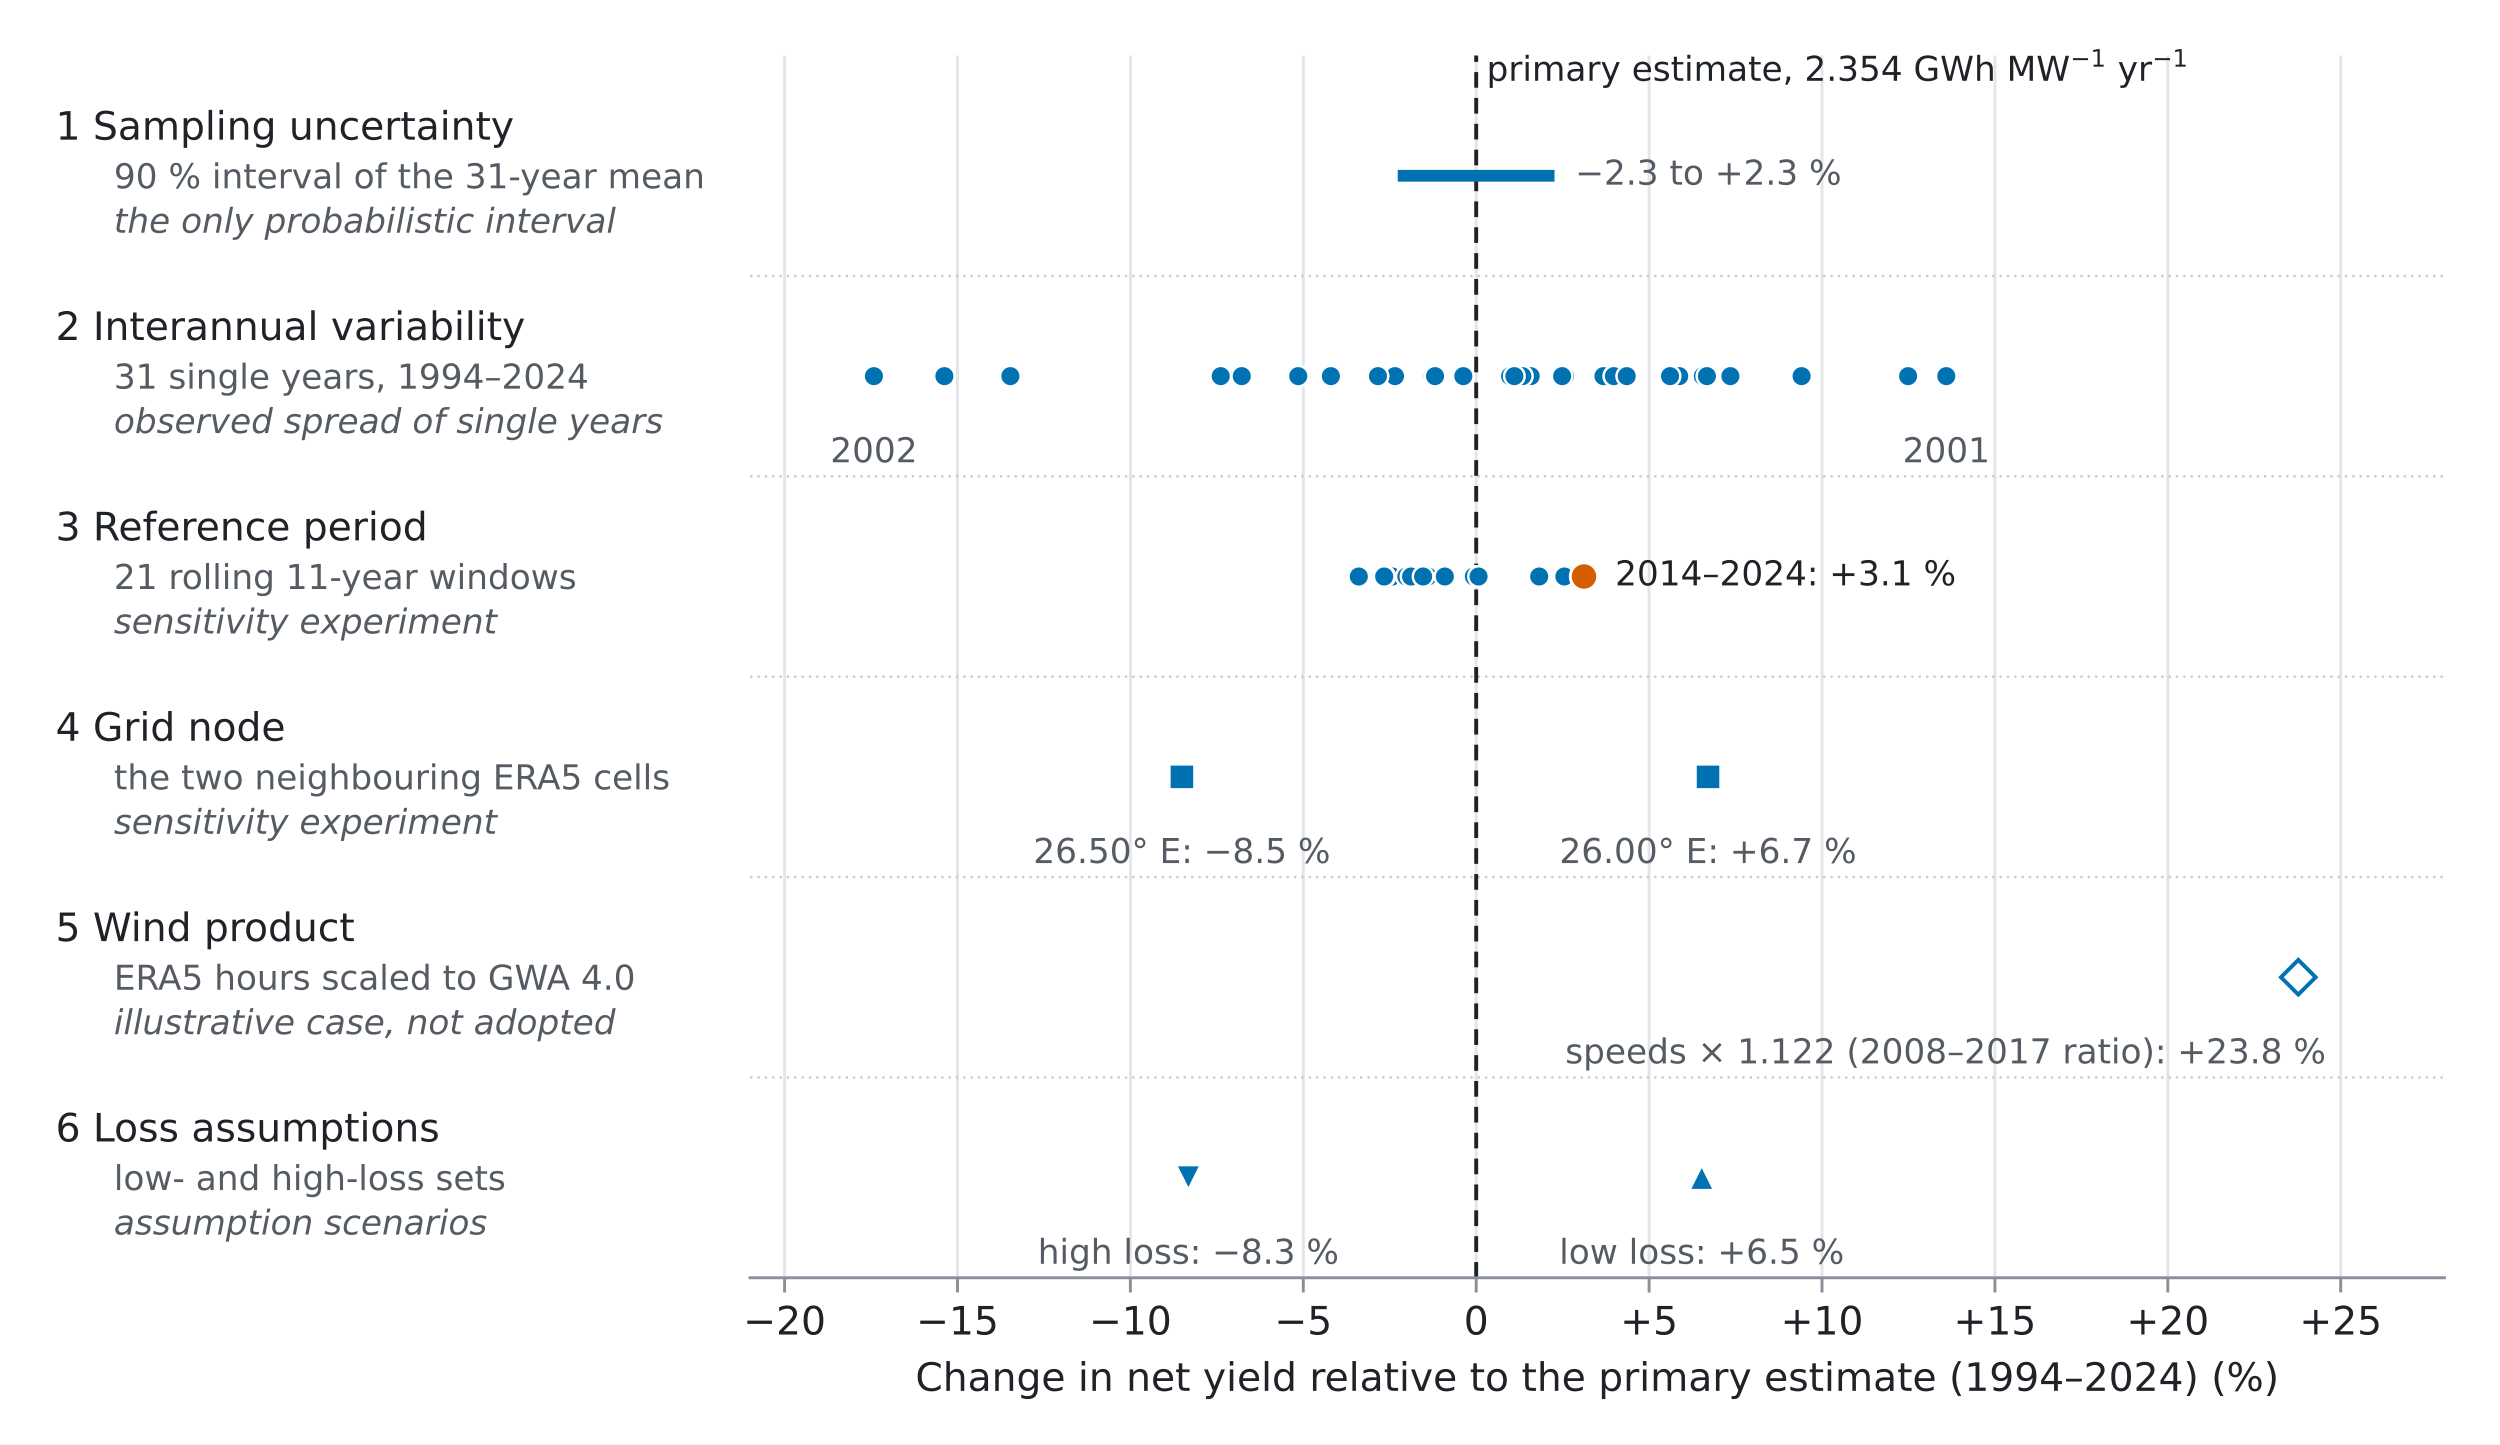
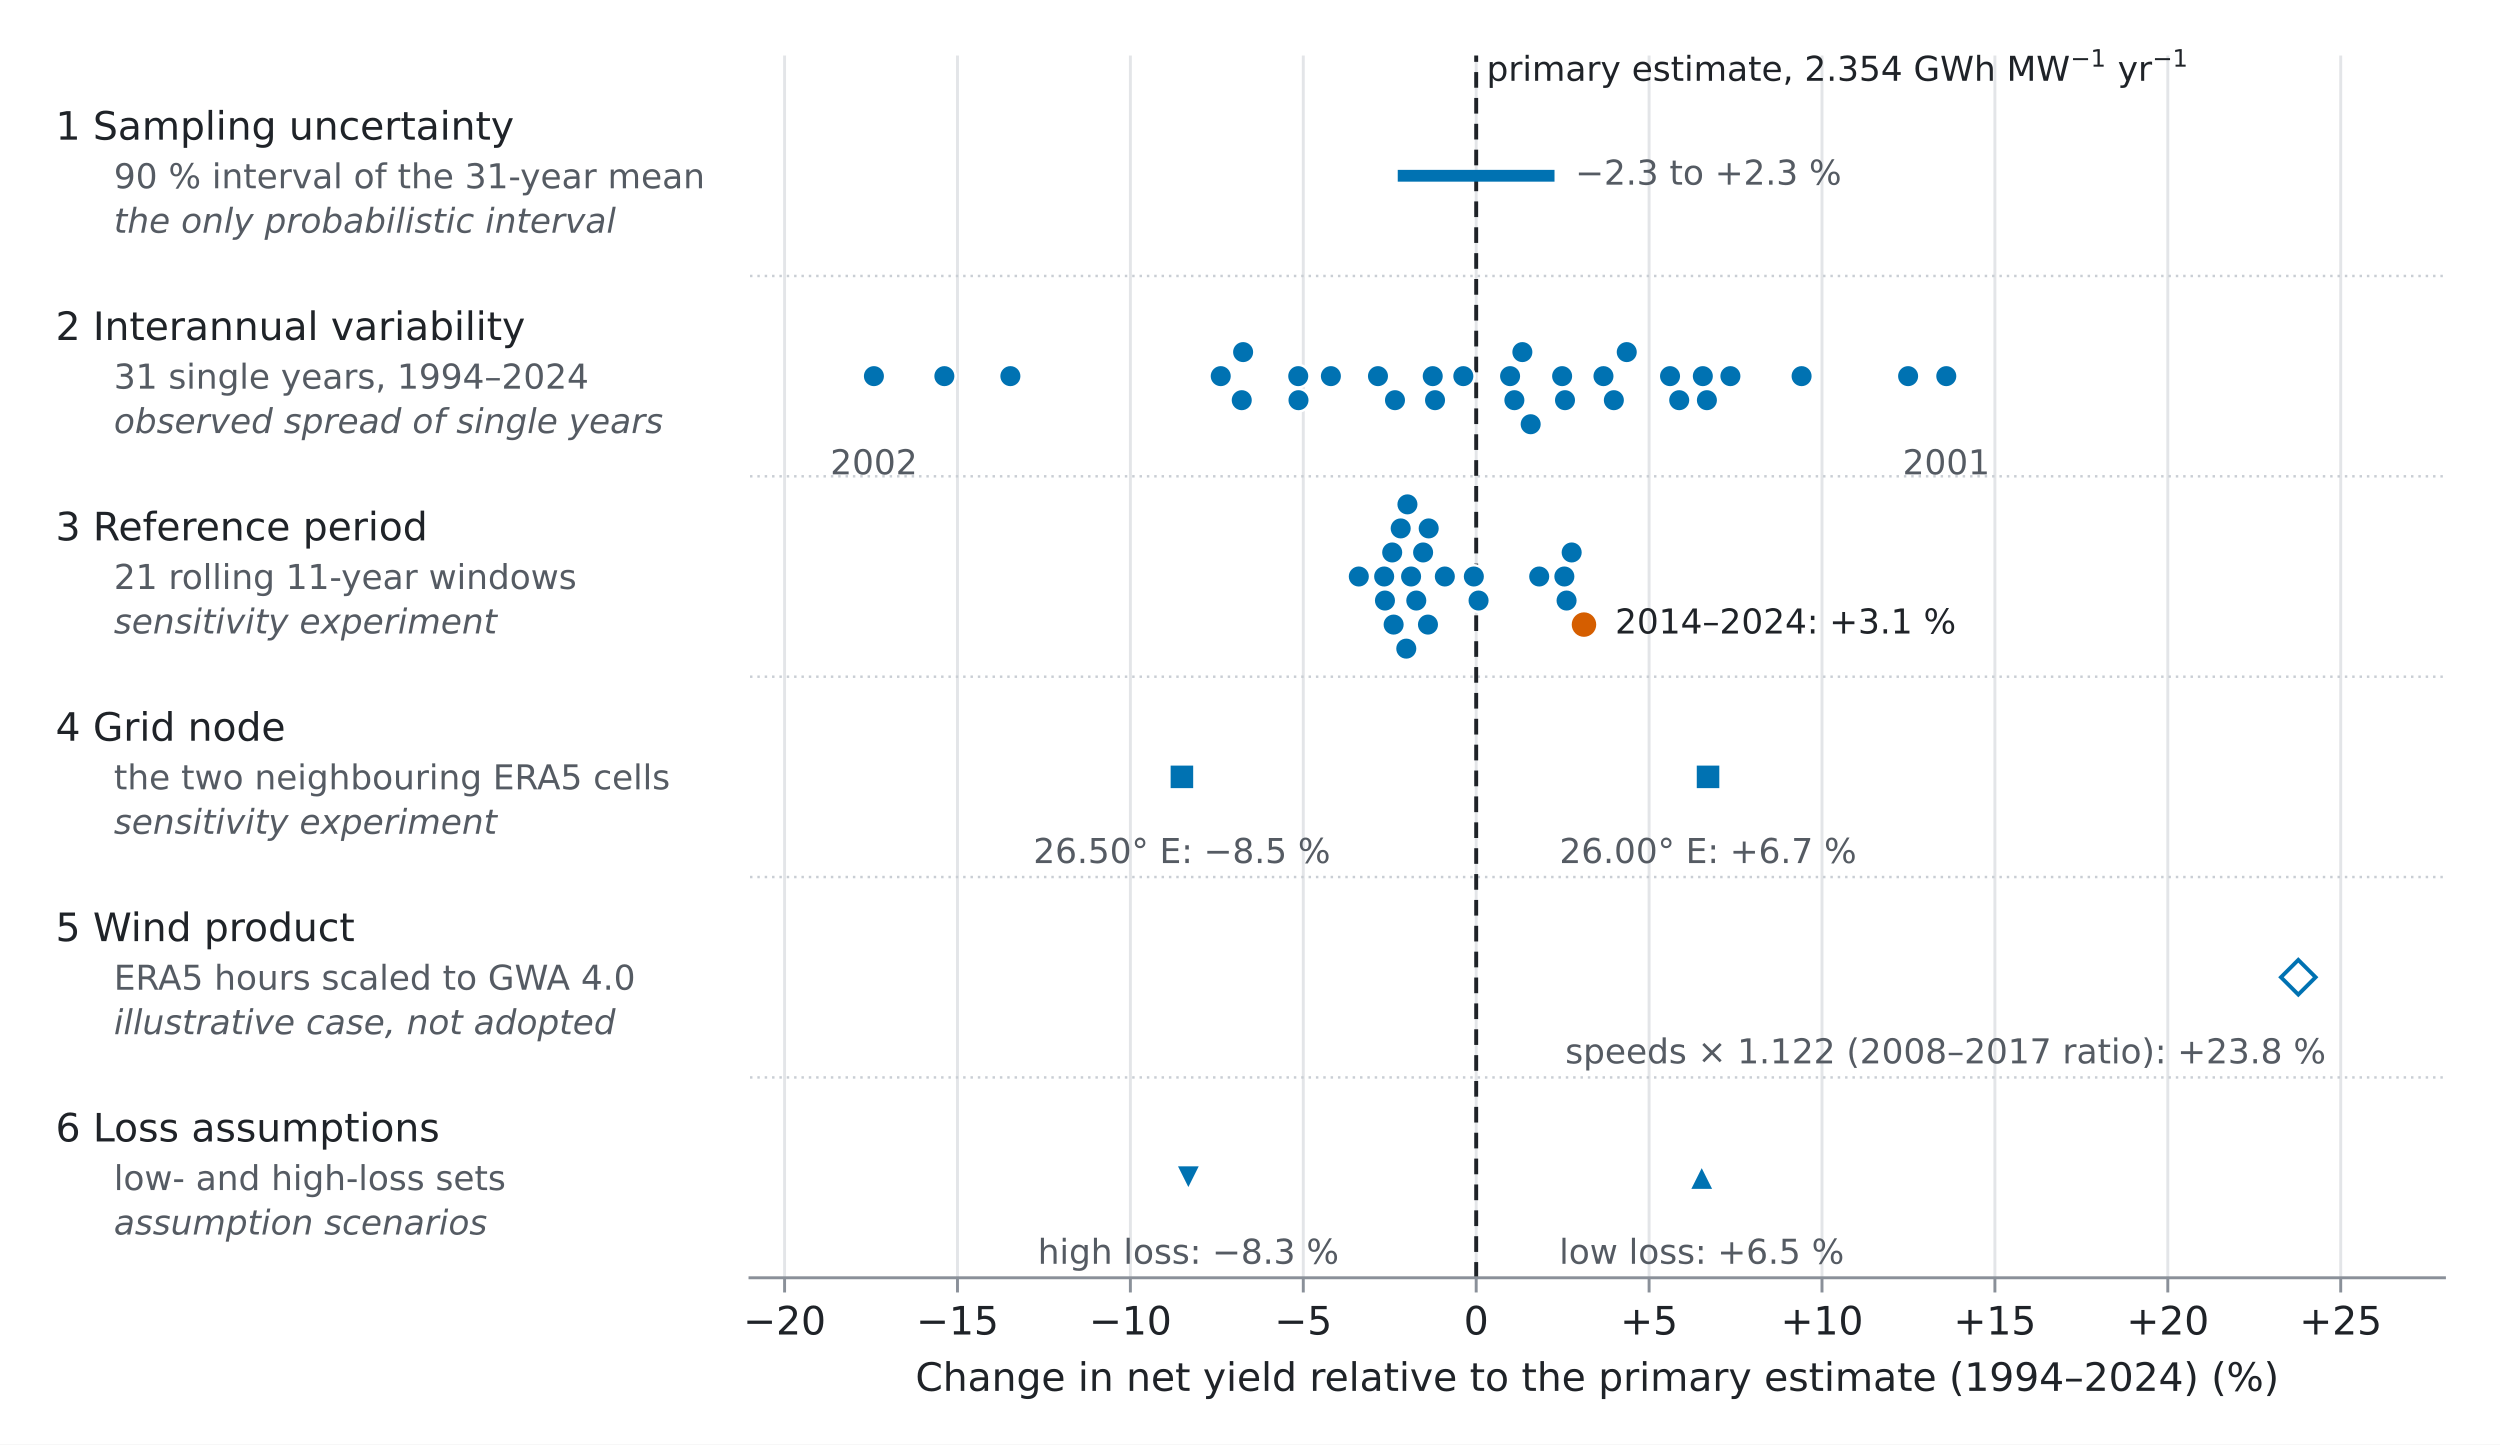
<svg xmlns="http://www.w3.org/2000/svg" xmlns:xlink="http://www.w3.org/1999/xlink" width="510.236pt" height="294.803pt" viewBox="0 0 510.236 294.803" version="1.1">
  <defs>
    <style type="text/css">*{stroke-linejoin: round; stroke-linecap: butt}</style>
  </defs>
  <g id="figure_1">
    <g id="patch_1">
      <path d="M 0 294.803  L 510.236 294.803  L 510.236 0  L 0 0  z " style="fill: #ffffff" />
    </g>
    <g id="axes_1">
      <g id="patch_2">
        <path d="M 153.071 260.787  L 498.898 260.787  L 498.898 11.339  L 153.071 11.339  L 153.071 260.787  z " style="fill: none" />
      </g>
      <g id="matplotlib.axis_1">
        <g id="xtick_1">
          <g id="line2d_1">
            <path d="M 160.129 260.787  L 160.129 11.339  " clip-path="url(#p670b126cd0)" style="fill: none; stroke: #e3e5e8; stroke-width: 0.6; stroke-linecap: square" />
          </g>
          <g id="line2d_2">
            <defs>
              <path id="m638cf57d21" d="M 0 0  L 0 3  " style="stroke: #8a9099; stroke-width: 0.6" />
            </defs>
            <g>
              <use xlink:href="#m638cf57d21" x="160.129" y="260.787" style="fill: #8a9099; stroke: #8a9099; stroke-width: 0.6" />
            </g>
          </g>
          <g id="text_1">
            <text style="font-size: 8px; font-family: 'DejaVu Sans'; text-anchor: middle; fill: #1f2328" x="160.129" y="272.366" transform="rotate(-0 160.1286 272.3655)">−20</text>
          </g>
        </g>
        <g id="xtick_2">
          <g id="line2d_3">
            <path d="M 195.417 260.787  L 195.417 11.339  " clip-path="url(#p670b126cd0)" style="fill: none; stroke: #e3e5e8; stroke-width: 0.6; stroke-linecap: square" />
          </g>
          <g id="line2d_4">
            <g>
              <use xlink:href="#m638cf57d21" x="195.417" y="260.787" style="fill: #8a9099; stroke: #8a9099; stroke-width: 0.6" />
            </g>
          </g>
          <g id="text_2">
            <text style="font-size: 8px; font-family: 'DejaVu Sans'; text-anchor: middle; fill: #1f2328" x="195.417" y="272.366" transform="rotate(-0 195.417 272.3655)">−15</text>
          </g>
        </g>
        <g id="xtick_3">
          <g id="line2d_5">
            <path d="M 230.705 260.787  L 230.705 11.339  " clip-path="url(#p670b126cd0)" style="fill: none; stroke: #e3e5e8; stroke-width: 0.6; stroke-linecap: square" />
          </g>
          <g id="line2d_6">
            <g>
              <use xlink:href="#m638cf57d21" x="230.705" y="260.787" style="fill: #8a9099; stroke: #8a9099; stroke-width: 0.6" />
            </g>
          </g>
          <g id="text_3">
            <text style="font-size: 8px; font-family: 'DejaVu Sans'; text-anchor: middle; fill: #1f2328" x="230.705" y="272.366" transform="rotate(-0 230.7054 272.3655)">−10</text>
          </g>
        </g>
        <g id="xtick_4">
          <g id="line2d_7">
            <path d="M 265.994 260.787  L 265.994 11.339  " clip-path="url(#p670b126cd0)" style="fill: none; stroke: #e3e5e8; stroke-width: 0.6; stroke-linecap: square" />
          </g>
          <g id="line2d_8">
            <g>
              <use xlink:href="#m638cf57d21" x="265.994" y="260.787" style="fill: #8a9099; stroke: #8a9099; stroke-width: 0.6" />
            </g>
          </g>
          <g id="text_4">
            <text style="font-size: 8px; font-family: 'DejaVu Sans'; text-anchor: middle; fill: #1f2328" x="265.994" y="272.366" transform="rotate(-0 265.9939 272.3655)">−5</text>
          </g>
        </g>
        <g id="xtick_5">
          <g id="line2d_9">
            <path d="M 301.282 260.787  L 301.282 11.339  " clip-path="url(#p670b126cd0)" style="fill: none; stroke: #e3e5e8; stroke-width: 0.6; stroke-linecap: square" />
          </g>
          <g id="line2d_10">
            <g>
              <use xlink:href="#m638cf57d21" x="301.282" y="260.787" style="fill: #8a9099; stroke: #8a9099; stroke-width: 0.6" />
            </g>
          </g>
          <g id="text_5">
            <text style="font-size: 8px; font-family: 'DejaVu Sans'; text-anchor: middle; fill: #1f2328" x="301.282" y="272.366" transform="rotate(-0 301.2823 272.3655)">0</text>
          </g>
        </g>
        <g id="xtick_6">
          <g id="line2d_11">
            <path d="M 336.571 260.787  L 336.571 11.339  " clip-path="url(#p670b126cd0)" style="fill: none; stroke: #e3e5e8; stroke-width: 0.6; stroke-linecap: square" />
          </g>
          <g id="line2d_12">
            <g>
              <use xlink:href="#m638cf57d21" x="336.571" y="260.787" style="fill: #8a9099; stroke: #8a9099; stroke-width: 0.6" />
            </g>
          </g>
          <g id="text_6">
            <text style="font-size: 8px; font-family: 'DejaVu Sans'; text-anchor: middle; fill: #1f2328" x="336.571" y="272.366" transform="rotate(-0 336.5708 272.3655)">+5</text>
          </g>
        </g>
        <g id="xtick_7">
          <g id="line2d_13">
            <path d="M 371.859 260.787  L 371.859 11.339  " clip-path="url(#p670b126cd0)" style="fill: none; stroke: #e3e5e8; stroke-width: 0.6; stroke-linecap: square" />
          </g>
          <g id="line2d_14">
            <g>
              <use xlink:href="#m638cf57d21" x="371.859" y="260.787" style="fill: #8a9099; stroke: #8a9099; stroke-width: 0.6" />
            </g>
          </g>
          <g id="text_7">
            <text style="font-size: 8px; font-family: 'DejaVu Sans'; text-anchor: middle; fill: #1f2328" x="371.859" y="272.366" transform="rotate(-0 371.8592 272.3655)">+10</text>
          </g>
        </g>
        <g id="xtick_8">
          <g id="line2d_15">
            <path d="M 407.148 260.787  L 407.148 11.339  " clip-path="url(#p670b126cd0)" style="fill: none; stroke: #e3e5e8; stroke-width: 0.6; stroke-linecap: square" />
          </g>
          <g id="line2d_16">
            <g>
              <use xlink:href="#m638cf57d21" x="407.148" y="260.787" style="fill: #8a9099; stroke: #8a9099; stroke-width: 0.6" />
            </g>
          </g>
          <g id="text_8">
            <text style="font-size: 8px; font-family: 'DejaVu Sans'; text-anchor: middle; fill: #1f2328" x="407.148" y="272.366" transform="rotate(-0 407.1477 272.3655)">+15</text>
          </g>
        </g>
        <g id="xtick_9">
          <g id="line2d_17">
            <path d="M 442.436 260.787  L 442.436 11.339  " clip-path="url(#p670b126cd0)" style="fill: none; stroke: #e3e5e8; stroke-width: 0.6; stroke-linecap: square" />
          </g>
          <g id="line2d_18">
            <g>
              <use xlink:href="#m638cf57d21" x="442.436" y="260.787" style="fill: #8a9099; stroke: #8a9099; stroke-width: 0.6" />
            </g>
          </g>
          <g id="text_9">
            <text style="font-size: 8px; font-family: 'DejaVu Sans'; text-anchor: middle; fill: #1f2328" x="442.436" y="272.366" transform="rotate(-0 442.4361 272.3655)">+20</text>
          </g>
        </g>
        <g id="xtick_10">
          <g id="line2d_19">
            <path d="M 477.725 260.787  L 477.725 11.339  " clip-path="url(#p670b126cd0)" style="fill: none; stroke: #e3e5e8; stroke-width: 0.6; stroke-linecap: square" />
          </g>
          <g id="line2d_20">
            <g>
              <use xlink:href="#m638cf57d21" x="477.725" y="260.787" style="fill: #8a9099; stroke: #8a9099; stroke-width: 0.6" />
            </g>
          </g>
          <g id="text_10">
            <text style="font-size: 8px; font-family: 'DejaVu Sans'; text-anchor: middle; fill: #1f2328" x="477.725" y="272.366" transform="rotate(-0 477.7246 272.3655)">+25</text>
          </g>
        </g>
        <g id="text_11">
          <text style="font-size: 8px; font-family: 'DejaVu Sans'; text-anchor: middle; fill: #1f2328" x="325.984" y="283.866" transform="rotate(-0 325.9843 283.8662)">Change in net yield relative to the primary estimate (1994–2024) (%)</text>
        </g>
      </g>
      <g id="matplotlib.axis_2" />
      <g id="row_separator">
        <path d="M 153.071 56.321  L 498.898 56.321  " clip-path="url(#p670b126cd0)" style="fill: none; stroke-dasharray: 0.5,1; stroke-dashoffset: 0; stroke: #c9ced4; stroke-width: 0.5" />
      </g>
      <g id="row_separator">
        <path d="M 153.071 97.214  L 498.898 97.214  " clip-path="url(#p670b126cd0)" style="fill: none; stroke-dasharray: 0.5,1; stroke-dashoffset: 0; stroke: #c9ced4; stroke-width: 0.5" />
      </g>
      <g id="row_separator">
        <path d="M 153.071 138.108  L 498.898 138.108  " clip-path="url(#p670b126cd0)" style="fill: none; stroke-dasharray: 0.5,1; stroke-dashoffset: 0; stroke: #c9ced4; stroke-width: 0.5" />
      </g>
      <g id="row_separator">
        <path d="M 153.071 179.001  L 498.898 179.001  " clip-path="url(#p670b126cd0)" style="fill: none; stroke-dasharray: 0.5,1; stroke-dashoffset: 0; stroke: #c9ced4; stroke-width: 0.5" />
      </g>
      <g id="row_separator">
        <path d="M 153.071 219.894  L 498.898 219.894  " clip-path="url(#p670b126cd0)" style="fill: none; stroke-dasharray: 0.5,1; stroke-dashoffset: 0; stroke: #c9ced4; stroke-width: 0.5" />
      </g>
      <g id="primary_reference">
        <path d="M 301.282 260.787  L 301.282 11.339  " clip-path="url(#p670b126cd0)" style="fill: none; stroke-dasharray: 3.2,2.08; stroke-dashoffset: 0; stroke: #1f2328; stroke-width: 0.8" />
      </g>
      <g id="patch_3">
        <path d="M 153.071 260.787  L 498.898 260.787  " style="fill: none; stroke: #8a9099; stroke-width: 0.6; stroke-linejoin: miter; stroke-linecap: square" />
      </g>
      <g id="sampling_interval">
        <path d="M 285.271 35.875  L 317.268 35.875  " clip-path="url(#p670b126cd0)" style="fill: none; stroke: #0072b2; stroke-width: 2.4" />
      </g>
      <g id="text_12">
        <text style="font-size: 7px; font-family: 'DejaVu Sans'; text-anchor: start; fill: #555b63" x="321.502" y="37.693" transform="rotate(-0 321.5025 37.69289)">−2.3 to +2.3 %</text>
      </g>
      <g id="annual_values">
        <defs>
-           <path id="mf63f4c85c4" d="M 0 2.1  C 0.557 2.1 1.091 1.879 1.485 1.485  C 1.879 1.091 2.1 0.557 2.1 0  C 2.1 -0.557 1.879 -1.091 1.485 -1.485  C 1.091 -1.879 0.557 -2.1 0 -2.1  C -0.557 -2.1 -1.091 -1.879 -1.485 -1.485  C -1.879 -1.091 -2.1 -0.557 -2.1 0  C -2.1 0.557 -1.879 1.091 -1.485 1.485  C -1.091 1.879 -0.557 2.1 0 2.1  z " style="stroke: #ffffff; stroke-width: 0.51" />
-         </defs>
-         <g clip-path="url(#p670b126cd0)">
-           <use xlink:href="#mf63f4c85c4" x="265.014" y="76.768" style="fill: #0072b2; stroke: #ffffff; stroke-width: 0.51" />
-           <use xlink:href="#mf63f4c85c4" x="319.408" y="76.768" style="fill: #0072b2; stroke: #ffffff; stroke-width: 0.51" />
-           <use xlink:href="#mf63f4c85c4" x="284.709" y="76.768" style="fill: #0072b2; stroke: #ffffff; stroke-width: 0.51" />
-           <use xlink:href="#mf63f4c85c4" x="292.412" y="76.768" style="fill: #0072b2; stroke: #ffffff; stroke-width: 0.51" />
-           <use xlink:href="#mf63f4c85c4" x="347.537" y="76.768" style="fill: #0072b2; stroke: #ffffff; stroke-width: 0.51" />
-           <use xlink:href="#mf63f4c85c4" x="206.213" y="76.768" style="fill: #0072b2; stroke: #ffffff; stroke-width: 0.51" />
-           <use xlink:href="#mf63f4c85c4" x="249.146" y="76.768" style="fill: #0072b2; stroke: #ffffff; stroke-width: 0.51" />
-           <use xlink:href="#mf63f4c85c4" x="397.226" y="76.768" style="fill: #0072b2; stroke: #ffffff; stroke-width: 0.51" />
-           <use xlink:href="#mf63f4c85c4" x="178.361" y="76.768" style="fill: #0072b2; stroke: #ffffff; stroke-width: 0.51" />
-           <use xlink:href="#mf63f4c85c4" x="327.259" y="76.768" style="fill: #0072b2; stroke: #ffffff; stroke-width: 0.51" />
-           <use xlink:href="#mf63f4c85c4" x="312.403" y="76.768" style="fill: #0072b2; stroke: #ffffff; stroke-width: 0.51" />
-           <use xlink:href="#mf63f4c85c4" x="292.883" y="76.768" style="fill: #0072b2; stroke: #ffffff; stroke-width: 0.51" />
-           <use xlink:href="#mf63f4c85c4" x="271.626" y="76.768" style="fill: #0072b2; stroke: #ffffff; stroke-width: 0.51" />
-           <use xlink:href="#mf63f4c85c4" x="253.713" y="76.768" style="fill: #0072b2; stroke: #ffffff; stroke-width: 0.51" />
-           <use xlink:href="#mf63f4c85c4" x="308.2" y="76.768" style="fill: #0072b2; stroke: #ffffff; stroke-width: 0.51" />
-           <use xlink:href="#mf63f4c85c4" x="253.435" y="76.768" style="fill: #0072b2; stroke: #ffffff; stroke-width: 0.51" />
-           <use xlink:href="#mf63f4c85c4" x="281.236" y="76.768" style="fill: #0072b2; stroke: #ffffff; stroke-width: 0.51" />
-           <use xlink:href="#mf63f4c85c4" x="329.379" y="76.768" style="fill: #0072b2; stroke: #ffffff; stroke-width: 0.51" />
-           <use xlink:href="#mf63f4c85c4" x="348.368" y="76.768" style="fill: #0072b2; stroke: #ffffff; stroke-width: 0.51" />
-           <use xlink:href="#mf63f4c85c4" x="264.963" y="76.768" style="fill: #0072b2; stroke: #ffffff; stroke-width: 0.51" />
-           <use xlink:href="#mf63f4c85c4" x="192.739" y="76.768" style="fill: #0072b2; stroke: #ffffff; stroke-width: 0.51" />
-           <use xlink:href="#mf63f4c85c4" x="310.706" y="76.768" style="fill: #0072b2; stroke: #ffffff; stroke-width: 0.51" />
-           <use xlink:href="#mf63f4c85c4" x="353.164" y="76.768" style="fill: #0072b2; stroke: #ffffff; stroke-width: 0.51" />
-           <use xlink:href="#mf63f4c85c4" x="298.656" y="76.768" style="fill: #0072b2; stroke: #ffffff; stroke-width: 0.51" />
-           <use xlink:href="#mf63f4c85c4" x="367.694" y="76.768" style="fill: #0072b2; stroke: #ffffff; stroke-width: 0.51" />
-           <use xlink:href="#mf63f4c85c4" x="318.822" y="76.768" style="fill: #0072b2; stroke: #ffffff; stroke-width: 0.51" />
-           <use xlink:href="#mf63f4c85c4" x="389.434" y="76.768" style="fill: #0072b2; stroke: #ffffff; stroke-width: 0.51" />
-           <use xlink:href="#mf63f4c85c4" x="342.718" y="76.768" style="fill: #0072b2; stroke: #ffffff; stroke-width: 0.51" />
-           <use xlink:href="#mf63f4c85c4" x="340.845" y="76.768" style="fill: #0072b2; stroke: #ffffff; stroke-width: 0.51" />
-           <use xlink:href="#mf63f4c85c4" x="332.01" y="76.768" style="fill: #0072b2; stroke: #ffffff; stroke-width: 0.51" />
-           <use xlink:href="#mf63f4c85c4" x="309.077" y="76.768" style="fill: #0072b2; stroke: #ffffff; stroke-width: 0.51" />
+           <path id="m4b68014a6b" d="M 0 2.3  C 0.61 2.3 1.195 2.058 1.626 1.626  C 2.058 1.195 2.3 0.61 2.3 0  C 2.3 -0.61 2.058 -1.195 1.626 -1.626  C 1.195 -2.058 0.61 -2.3 0 -2.3  C -0.61 -2.3 -1.195 -2.058 -1.626 -1.626  C -2.058 -1.195 -2.3 -0.61 -2.3 0  C -2.3 0.61 -2.058 1.195 -1.626 1.626  C -1.195 2.058 -0.61 2.3 0 2.3  z " style="stroke: #ffffff; stroke-width: 0.51" />
+         </defs>
+         <g clip-path="url(#p670b126cd0)">
+           <use xlink:href="#m4b68014a6b" x="265.014" y="81.675" style="fill: #0072b2; stroke: #ffffff; stroke-width: 0.51" />
+           <use xlink:href="#m4b68014a6b" x="319.408" y="81.675" style="fill: #0072b2; stroke: #ffffff; stroke-width: 0.51" />
+           <use xlink:href="#m4b68014a6b" x="284.709" y="81.675" style="fill: #0072b2; stroke: #ffffff; stroke-width: 0.51" />
+           <use xlink:href="#m4b68014a6b" x="292.412" y="76.768" style="fill: #0072b2; stroke: #ffffff; stroke-width: 0.51" />
+           <use xlink:href="#m4b68014a6b" x="347.537" y="76.768" style="fill: #0072b2; stroke: #ffffff; stroke-width: 0.51" />
+           <use xlink:href="#m4b68014a6b" x="206.213" y="76.768" style="fill: #0072b2; stroke: #ffffff; stroke-width: 0.51" />
+           <use xlink:href="#m4b68014a6b" x="249.146" y="76.768" style="fill: #0072b2; stroke: #ffffff; stroke-width: 0.51" />
+           <use xlink:href="#m4b68014a6b" x="397.226" y="76.768" style="fill: #0072b2; stroke: #ffffff; stroke-width: 0.51" />
+           <use xlink:href="#m4b68014a6b" x="178.361" y="76.768" style="fill: #0072b2; stroke: #ffffff; stroke-width: 0.51" />
+           <use xlink:href="#m4b68014a6b" x="327.259" y="76.768" style="fill: #0072b2; stroke: #ffffff; stroke-width: 0.51" />
+           <use xlink:href="#m4b68014a6b" x="312.403" y="86.582" style="fill: #0072b2; stroke: #ffffff; stroke-width: 0.51" />
+           <use xlink:href="#m4b68014a6b" x="292.883" y="81.675" style="fill: #0072b2; stroke: #ffffff; stroke-width: 0.51" />
+           <use xlink:href="#m4b68014a6b" x="271.626" y="76.768" style="fill: #0072b2; stroke: #ffffff; stroke-width: 0.51" />
+           <use xlink:href="#m4b68014a6b" x="253.713" y="71.861" style="fill: #0072b2; stroke: #ffffff; stroke-width: 0.51" />
+           <use xlink:href="#m4b68014a6b" x="308.2" y="76.768" style="fill: #0072b2; stroke: #ffffff; stroke-width: 0.51" />
+           <use xlink:href="#m4b68014a6b" x="253.435" y="81.675" style="fill: #0072b2; stroke: #ffffff; stroke-width: 0.51" />
+           <use xlink:href="#m4b68014a6b" x="281.236" y="76.768" style="fill: #0072b2; stroke: #ffffff; stroke-width: 0.51" />
+           <use xlink:href="#m4b68014a6b" x="329.379" y="81.675" style="fill: #0072b2; stroke: #ffffff; stroke-width: 0.51" />
+           <use xlink:href="#m4b68014a6b" x="348.368" y="81.675" style="fill: #0072b2; stroke: #ffffff; stroke-width: 0.51" />
+           <use xlink:href="#m4b68014a6b" x="264.963" y="76.768" style="fill: #0072b2; stroke: #ffffff; stroke-width: 0.51" />
+           <use xlink:href="#m4b68014a6b" x="192.739" y="76.768" style="fill: #0072b2; stroke: #ffffff; stroke-width: 0.51" />
+           <use xlink:href="#m4b68014a6b" x="310.706" y="71.861" style="fill: #0072b2; stroke: #ffffff; stroke-width: 0.51" />
+           <use xlink:href="#m4b68014a6b" x="353.164" y="76.768" style="fill: #0072b2; stroke: #ffffff; stroke-width: 0.51" />
+           <use xlink:href="#m4b68014a6b" x="298.656" y="76.768" style="fill: #0072b2; stroke: #ffffff; stroke-width: 0.51" />
+           <use xlink:href="#m4b68014a6b" x="367.694" y="76.768" style="fill: #0072b2; stroke: #ffffff; stroke-width: 0.51" />
+           <use xlink:href="#m4b68014a6b" x="318.822" y="76.768" style="fill: #0072b2; stroke: #ffffff; stroke-width: 0.51" />
+           <use xlink:href="#m4b68014a6b" x="389.434" y="76.768" style="fill: #0072b2; stroke: #ffffff; stroke-width: 0.51" />
+           <use xlink:href="#m4b68014a6b" x="342.718" y="81.675" style="fill: #0072b2; stroke: #ffffff; stroke-width: 0.51" />
+           <use xlink:href="#m4b68014a6b" x="340.845" y="76.768" style="fill: #0072b2; stroke: #ffffff; stroke-width: 0.51" />
+           <use xlink:href="#m4b68014a6b" x="332.01" y="71.861" style="fill: #0072b2; stroke: #ffffff; stroke-width: 0.51" />
+           <use xlink:href="#m4b68014a6b" x="309.077" y="81.675" style="fill: #0072b2; stroke: #ffffff; stroke-width: 0.51" />
        </g>
      </g>
      <g id="text_13">
-         <text style="font-size: 7px; font-family: 'DejaVu Sans'; text-anchor: middle; fill: #555b63" x="178.361" y="94.354" transform="rotate(-0 178.3613 94.35411)">2002</text>
+         <text style="font-size: 7px; font-family: 'DejaVu Sans'; text-anchor: middle; fill: #555b63" x="178.361" y="96.808" transform="rotate(-0 178.3613 96.80771)">2002</text>
      </g>
      <g id="text_14">
-         <text style="font-size: 7px; font-family: 'DejaVu Sans'; text-anchor: middle; fill: #555b63" x="397.226" y="94.354" transform="rotate(-0 397.2264 94.35411)">2001</text>
+         <text style="font-size: 7px; font-family: 'DejaVu Sans'; text-anchor: middle; fill: #555b63" x="397.226" y="96.808" transform="rotate(-0 397.2264 96.80771)">2001</text>
      </g>
      <g id="windows">
        <g clip-path="url(#p670b126cd0)">
-           <use xlink:href="#mf63f4c85c4" x="289.057" y="117.661" style="fill: #0072b2; stroke: #ffffff; stroke-width: 0.51" />
-           <use xlink:href="#mf63f4c85c4" x="291.589" y="117.661" style="fill: #0072b2; stroke: #ffffff; stroke-width: 0.51" />
-           <use xlink:href="#mf63f4c85c4" x="287.249" y="117.661" style="fill: #0072b2; stroke: #ffffff; stroke-width: 0.51" />
-           <use xlink:href="#mf63f4c85c4" x="284.433" y="117.661" style="fill: #0072b2; stroke: #ffffff; stroke-width: 0.51" />
-           <use xlink:href="#mf63f4c85c4" x="285.873" y="117.661" style="fill: #0072b2; stroke: #ffffff; stroke-width: 0.51" />
-           <use xlink:href="#mf63f4c85c4" x="277.325" y="117.661" style="fill: #0072b2; stroke: #ffffff; stroke-width: 0.51" />
-           <use xlink:href="#mf63f4c85c4" x="284.14" y="117.661" style="fill: #0072b2; stroke: #ffffff; stroke-width: 0.51" />
-           <use xlink:href="#mf63f4c85c4" x="291.439" y="117.661" style="fill: #0072b2; stroke: #ffffff; stroke-width: 0.51" />
-           <use xlink:href="#mf63f4c85c4" x="287.015" y="117.661" style="fill: #0072b2; stroke: #ffffff; stroke-width: 0.51" />
-           <use xlink:href="#mf63f4c85c4" x="294.882" y="117.661" style="fill: #0072b2; stroke: #ffffff; stroke-width: 0.51" />
-           <use xlink:href="#mf63f4c85c4" x="282.662" y="117.661" style="fill: #0072b2; stroke: #ffffff; stroke-width: 0.51" />
-           <use xlink:href="#mf63f4c85c4" x="282.5" y="117.661" style="fill: #0072b2; stroke: #ffffff; stroke-width: 0.51" />
-           <use xlink:href="#mf63f4c85c4" x="287.994" y="117.661" style="fill: #0072b2; stroke: #ffffff; stroke-width: 0.51" />
-           <use xlink:href="#mf63f4c85c4" x="290.449" y="117.661" style="fill: #0072b2; stroke: #ffffff; stroke-width: 0.51" />
-           <use xlink:href="#mf63f4c85c4" x="300.803" y="117.661" style="fill: #0072b2; stroke: #ffffff; stroke-width: 0.51" />
-           <use xlink:href="#mf63f4c85c4" x="301.766" y="117.661" style="fill: #0072b2; stroke: #ffffff; stroke-width: 0.51" />
-           <use xlink:href="#mf63f4c85c4" x="314.143" y="117.661" style="fill: #0072b2; stroke: #ffffff; stroke-width: 0.51" />
-           <use xlink:href="#mf63f4c85c4" x="319.728" y="117.661" style="fill: #0072b2; stroke: #ffffff; stroke-width: 0.51" />
-           <use xlink:href="#mf63f4c85c4" x="320.769" y="117.661" style="fill: #0072b2; stroke: #ffffff; stroke-width: 0.51" />
-           <use xlink:href="#mf63f4c85c4" x="319.276" y="117.661" style="fill: #0072b2; stroke: #ffffff; stroke-width: 0.51" />
+           <use xlink:href="#m4b68014a6b" x="289.057" y="122.568" style="fill: #0072b2; stroke: #ffffff; stroke-width: 0.51" />
+           <use xlink:href="#m4b68014a6b" x="291.589" y="107.847" style="fill: #0072b2; stroke: #ffffff; stroke-width: 0.51" />
+           <use xlink:href="#m4b68014a6b" x="287.249" y="102.939" style="fill: #0072b2; stroke: #ffffff; stroke-width: 0.51" />
+           <use xlink:href="#m4b68014a6b" x="284.433" y="127.475" style="fill: #0072b2; stroke: #ffffff; stroke-width: 0.51" />
+           <use xlink:href="#m4b68014a6b" x="285.873" y="107.847" style="fill: #0072b2; stroke: #ffffff; stroke-width: 0.51" />
+           <use xlink:href="#m4b68014a6b" x="277.325" y="117.661" style="fill: #0072b2; stroke: #ffffff; stroke-width: 0.51" />
+           <use xlink:href="#m4b68014a6b" x="284.14" y="112.754" style="fill: #0072b2; stroke: #ffffff; stroke-width: 0.51" />
+           <use xlink:href="#m4b68014a6b" x="291.439" y="127.475" style="fill: #0072b2; stroke: #ffffff; stroke-width: 0.51" />
+           <use xlink:href="#m4b68014a6b" x="287.015" y="132.383" style="fill: #0072b2; stroke: #ffffff; stroke-width: 0.51" />
+           <use xlink:href="#m4b68014a6b" x="294.882" y="117.661" style="fill: #0072b2; stroke: #ffffff; stroke-width: 0.51" />
+           <use xlink:href="#m4b68014a6b" x="282.662" y="122.568" style="fill: #0072b2; stroke: #ffffff; stroke-width: 0.51" />
+           <use xlink:href="#m4b68014a6b" x="282.5" y="117.661" style="fill: #0072b2; stroke: #ffffff; stroke-width: 0.51" />
+           <use xlink:href="#m4b68014a6b" x="287.994" y="117.661" style="fill: #0072b2; stroke: #ffffff; stroke-width: 0.51" />
+           <use xlink:href="#m4b68014a6b" x="290.449" y="112.754" style="fill: #0072b2; stroke: #ffffff; stroke-width: 0.51" />
+           <use xlink:href="#m4b68014a6b" x="300.803" y="117.661" style="fill: #0072b2; stroke: #ffffff; stroke-width: 0.51" />
+           <use xlink:href="#m4b68014a6b" x="301.766" y="122.568" style="fill: #0072b2; stroke: #ffffff; stroke-width: 0.51" />
+           <use xlink:href="#m4b68014a6b" x="314.143" y="117.661" style="fill: #0072b2; stroke: #ffffff; stroke-width: 0.51" />
+           <use xlink:href="#m4b68014a6b" x="319.728" y="122.568" style="fill: #0072b2; stroke: #ffffff; stroke-width: 0.51" />
+           <use xlink:href="#m4b68014a6b" x="320.769" y="112.754" style="fill: #0072b2; stroke: #ffffff; stroke-width: 0.51" />
+           <use xlink:href="#m4b68014a6b" x="319.276" y="117.661" style="fill: #0072b2; stroke: #ffffff; stroke-width: 0.51" />
        </g>
      </g>
      <g id="text_15">
-         <text style="font-size: 7px; font-family: 'DejaVu Sans'; text-anchor: start; fill: #1f2328" x="329.633" y="119.479" transform="rotate(-0 329.6327 119.4794)">2014–2024: +3.1 %</text>
+         <text style="font-size: 7px; font-family: 'DejaVu Sans'; text-anchor: start; fill: #1f2328" x="329.633" y="129.294" transform="rotate(-0 329.6327 129.2938)">2014–2024: +3.1 %</text>
      </g>
      <g id="node">
        <defs>
          <path id="mcb89e98f0c" d="M -2.6 2.6  L 2.6 2.6  L 2.6 -2.6  L -2.6 -2.6  z " style="stroke: #ffffff; stroke-width: 0.6; stroke-linejoin: miter" />
        </defs>
        <g clip-path="url(#p670b126cd0)">
          <use xlink:href="#mcb89e98f0c" x="348.601" y="158.554" style="fill: #0072b2; stroke: #ffffff; stroke-width: 0.6; stroke-linejoin: miter" />
        </g>
      </g>
      <g id="text_16">
        <text style="font-size: 7px; font-family: 'DejaVu Sans'; text-anchor: middle; fill: #555b63" x="348.601" y="176.141" transform="rotate(-0 348.6008 176.1406)">26.00° E: +6.7 %</text>
      </g>
      <g id="node">
        <g clip-path="url(#p670b126cd0)">
          <use xlink:href="#mcb89e98f0c" x="241.221" y="158.554" style="fill: #0072b2; stroke: #ffffff; stroke-width: 0.6; stroke-linejoin: miter" />
        </g>
      </g>
      <g id="text_17">
        <text style="font-size: 7px; font-family: 'DejaVu Sans'; text-anchor: middle; fill: #555b63" x="241.221" y="176.141" transform="rotate(-0 241.2215 176.1406)">26.50° E: −8.5 %</text>
      </g>
      <g id="product_scaled">
        <defs>
          <path id="md58d87f4db" d="M -0 3.536  L 3.536 0  L 0 -3.536  L -3.536 -0  z " style="stroke: #0072b2; stroke-width: 0.8; stroke-linejoin: miter" />
        </defs>
        <g clip-path="url(#p670b126cd0)">
          <use xlink:href="#md58d87f4db" x="469.066" y="199.448" style="fill: #ffffff; stroke: #0072b2; stroke-width: 0.8; stroke-linejoin: miter" />
        </g>
      </g>
      <g id="text_18">
        <text style="font-size: 7px; font-family: 'DejaVu Sans'; text-anchor: end; fill: #555b63" x="474.712" y="217.034" transform="rotate(-0 474.7122 217.0344)">speeds × 1.122 (2008–2017 ratio): +23.8 %</text>
      </g>
      <g id="loss">
        <defs>
          <path id="mbef20d3e61" d="M 0 -2.6  L -2.6 2.6  L 2.6 2.6  z " style="stroke: #ffffff; stroke-width: 0.6; stroke-linejoin: miter" />
        </defs>
        <g clip-path="url(#p670b126cd0)">
          <use xlink:href="#mbef20d3e61" x="347.311" y="240.341" style="fill: #0072b2; stroke: #ffffff; stroke-width: 0.6; stroke-linejoin: miter" />
        </g>
      </g>
      <g id="text_19">
        <text style="font-size: 7px; font-family: 'DejaVu Sans'; text-anchor: middle; fill: #555b63" x="347.311" y="257.928" transform="rotate(-0 347.3107 257.9277)">low loss: +6.5 %</text>
      </g>
      <g id="loss">
        <defs>
          <path id="m0880c8dba3" d="M -0 2.6  L 2.6 -2.6  L -2.6 -2.6  z " style="stroke: #ffffff; stroke-width: 0.6; stroke-linejoin: miter" />
        </defs>
        <g clip-path="url(#p670b126cd0)">
          <use xlink:href="#m0880c8dba3" x="242.538" y="240.341" style="fill: #0072b2; stroke: #ffffff; stroke-width: 0.6; stroke-linejoin: miter" />
        </g>
      </g>
      <g id="text_20">
        <text style="font-size: 7px; font-family: 'DejaVu Sans'; text-anchor: middle; fill: #555b63" x="242.538" y="257.928" transform="rotate(-0 242.5385 257.9277)">high loss: −8.3 %</text>
      </g>
      <g id="text_21">
        <g style="fill: #1f2328" transform="translate(303.3996 17.02422)">
          <text>
            <tspan x="0" y="-0.532" style="font-size: 7px; font-family: 'DejaVu Sans'; fill: #1f2328">p</tspan>
            <tspan x="4.443" y="-0.532" style="font-size: 7px; font-family: 'DejaVu Sans'; fill: #1f2328">r</tspan>
            <tspan x="7.321" y="-0.532" style="font-size: 7px; font-family: 'DejaVu Sans'; fill: #1f2328">i</tspan>
            <tspan x="9.266" y="-0.532" style="font-size: 7px; font-family: 'DejaVu Sans'; fill: #1f2328">m</tspan>
            <tspan x="16.085" y="-0.532" style="font-size: 7px; font-family: 'DejaVu Sans'; fill: #1f2328">a</tspan>
            <tspan x="20.375" y="-0.532" style="font-size: 7px; font-family: 'DejaVu Sans'; fill: #1f2328">r</tspan>
            <tspan x="23.252" y="-0.532" style="font-size: 7px; font-family: 'DejaVu Sans'; fill: #1f2328">y</tspan>
            <tspan x="27.395" y="-0.532" style="font-size: 7px; font-family: 'DejaVu Sans'; fill: #1f2328"> </tspan>
            <tspan x="29.62" y="-0.532" style="font-size: 7px; font-family: 'DejaVu Sans'; fill: #1f2328">e</tspan>
            <tspan x="33.927" y="-0.532" style="font-size: 7px; font-family: 'DejaVu Sans'; fill: #1f2328">s</tspan>
            <tspan x="37.574" y="-0.532" style="font-size: 7px; font-family: 'DejaVu Sans'; fill: #1f2328">t</tspan>
            <tspan x="40.318" y="-0.532" style="font-size: 7px; font-family: 'DejaVu Sans'; fill: #1f2328">i</tspan>
            <tspan x="42.263" y="-0.532" style="font-size: 7px; font-family: 'DejaVu Sans'; fill: #1f2328">m</tspan>
            <tspan x="49.082" y="-0.532" style="font-size: 7px; font-family: 'DejaVu Sans'; fill: #1f2328">a</tspan>
            <tspan x="53.372" y="-0.532" style="font-size: 7px; font-family: 'DejaVu Sans'; fill: #1f2328">t</tspan>
            <tspan x="56.116" y="-0.532" style="font-size: 7px; font-family: 'DejaVu Sans'; fill: #1f2328">e</tspan>
            <tspan x="60.423" y="-0.532" style="font-size: 7px; font-family: 'DejaVu Sans'; fill: #1f2328">,</tspan>
            <tspan x="62.648" y="-0.532" style="font-size: 7px; font-family: 'DejaVu Sans'; fill: #1f2328"> </tspan>
            <tspan x="64.873" y="-0.532" style="font-size: 7px; font-family: 'DejaVu Sans'; fill: #1f2328">2</tspan>
            <tspan x="69.327" y="-0.532" style="font-size: 7px; font-family: 'DejaVu Sans'; fill: #1f2328">.</tspan>
            <tspan x="71.552" y="-0.532" style="font-size: 7px; font-family: 'DejaVu Sans'; fill: #1f2328">3</tspan>
            <tspan x="76.005" y="-0.532" style="font-size: 7px; font-family: 'DejaVu Sans'; fill: #1f2328">5</tspan>
            <tspan x="80.459" y="-0.532" style="font-size: 7px; font-family: 'DejaVu Sans'; fill: #1f2328">4</tspan>
            <tspan x="84.913" y="-0.532" style="font-size: 7px; font-family: 'DejaVu Sans'; fill: #1f2328"> </tspan>
            <tspan x="87.138" y="-0.532" style="font-size: 7px; font-family: 'DejaVu Sans'; fill: #1f2328">G</tspan>
            <tspan x="92.562" y="-0.532" style="font-size: 7px; font-family: 'DejaVu Sans'; fill: #1f2328">W</tspan>
            <tspan x="99.483" y="-0.532" style="font-size: 7px; font-family: 'DejaVu Sans'; fill: #1f2328">h</tspan>
            <tspan x="103.92" y="-0.532" style="font-size: 7px; font-family: 'DejaVu Sans'; fill: #1f2328"> </tspan>
            <tspan x="106.145" y="-0.532" style="font-size: 7px; font-family: 'DejaVu Sans'; fill: #1f2328">M</tspan>
            <tspan x="112.185" y="-0.532" style="font-size: 7px; font-family: 'DejaVu Sans'; fill: #1f2328">W</tspan>
            <tspan x="126.588" y="-0.532" style="font-size: 7px; font-family: 'DejaVu Sans'; fill: #1f2328"> </tspan>
            <tspan x="128.813" y="-0.532" style="font-size: 7px; font-family: 'DejaVu Sans'; fill: #1f2328">y</tspan>
            <tspan x="132.955" y="-0.532" style="font-size: 7px; font-family: 'DejaVu Sans'; fill: #1f2328">r</tspan>
            <tspan x="119.173" y="-3.423" style="font-size: 4.9px; font-family: 'DejaVu Sans'; fill: #1f2328">−</tspan>
            <tspan x="123.279" y="-3.423" style="font-size: 4.9px; font-family: 'DejaVu Sans'; fill: #1f2328">1</tspan>
            <tspan x="135.9" y="-3.423" style="font-size: 4.9px; font-family: 'DejaVu Sans'; fill: #1f2328">−</tspan>
            <tspan x="140.006" y="-3.423" style="font-size: 4.9px; font-family: 'DejaVu Sans'; fill: #1f2328">1</tspan>
          </text>
        </g>
      </g>
      <g id="window_2014_2024">
        <defs>
          <path id="m158e76c730" d="M 0 2.8  C 0.743 2.8 1.455 2.505 1.98 1.98  C 2.505 1.455 2.8 0.743 2.8 0  C 2.8 -0.743 2.505 -1.455 1.98 -1.98  C 1.455 -2.505 0.743 -2.8 0 -2.8  C -0.743 -2.8 -1.455 -2.505 -1.98 -1.98  C -2.505 -1.455 -2.8 -0.743 -2.8 0  C -2.8 0.743 -2.505 1.455 -1.98 1.98  C -1.455 2.505 -0.743 2.8 0 2.8  z " style="stroke: #ffffff; stroke-width: 0.6" />
        </defs>
        <g clip-path="url(#p670b126cd0)">
-           <use xlink:href="#m158e76c730" x="323.281" y="117.661" style="fill: #d55e00; stroke: #ffffff; stroke-width: 0.6" />
+           <use xlink:href="#m158e76c730" x="323.281" y="127.475" style="fill: #d55e00; stroke: #ffffff; stroke-width: 0.6" />
        </g>
      </g>
    </g>
    <g id="text_22">
      <text style="font-size: 8px; font-family: 'DejaVu Sans'; text-anchor: start; fill: #1f2328" x="11.339" y="28.504" transform="rotate(-0 11.33858 28.50445)">1  Sampling uncertainty</text>
    </g>
    <g id="text_23">
      <text style="font-size: 7px; font-family: 'DejaVu Sans'; text-anchor: start; fill: #555b63" x="23.244" y="38.426" transform="rotate(-0 23.24409 38.42571)">90 % interval of the 31-year mean</text>
    </g>
    <g id="kind_sampling_uncertainty_of_period_mean">
      <text style="font-style: italic; font-size: 7px; font-family: 'DejaVu Sans'; text-anchor: start; fill: #555b63" x="23.244" y="47.497" transform="rotate(-0 23.24409 47.49658)">the only probabilistic interval</text>
    </g>
    <g id="text_24">
      <text style="font-size: 8px; font-family: 'DejaVu Sans'; text-anchor: start; fill: #1f2328" x="11.339" y="69.398" transform="rotate(-0 11.33858 69.3977)">2  Interannual variability</text>
    </g>
    <g id="text_25">
      <text style="font-size: 7px; font-family: 'DejaVu Sans'; text-anchor: start; fill: #555b63" x="23.244" y="79.319" transform="rotate(-0 23.24409 79.31896)">31 single years, 1994–2024</text>
    </g>
    <g id="kind_interannual_variability">
      <text style="font-style: italic; font-size: 7px; font-family: 'DejaVu Sans'; text-anchor: start; fill: #555b63" x="23.244" y="88.39" transform="rotate(-0 23.24409 88.38983)">observed spread of single years</text>
    </g>
    <g id="text_26">
      <text style="font-size: 8px; font-family: 'DejaVu Sans'; text-anchor: start; fill: #1f2328" x="11.339" y="110.291" transform="rotate(-0 11.33858 110.291)">3  Reference period</text>
    </g>
    <g id="text_27">
      <text style="font-size: 7px; font-family: 'DejaVu Sans'; text-anchor: start; fill: #555b63" x="23.244" y="120.212" transform="rotate(-0 23.24409 120.2122)">21 rolling 11-year windows</text>
    </g>
    <g id="kind_period_selection_sensitivity">
      <text style="font-style: italic; font-size: 7px; font-family: 'DejaVu Sans'; text-anchor: start; fill: #555b63" x="23.244" y="129.283" transform="rotate(-0 23.24409 129.2831)">sensitivity experiment</text>
    </g>
    <g id="text_28">
      <text style="font-size: 8px; font-family: 'DejaVu Sans'; text-anchor: start; fill: #1f2328" x="11.339" y="151.184" transform="rotate(-0 11.33858 151.1842)">4  Grid node</text>
    </g>
    <g id="text_29">
      <text style="font-size: 7px; font-family: 'DejaVu Sans'; text-anchor: start; fill: #555b63" x="23.244" y="161.105" transform="rotate(-0 23.24409 161.1055)">the two neighbouring ERA5 cells</text>
    </g>
    <g id="kind_grid_node_sensitivity">
      <text style="font-style: italic; font-size: 7px; font-family: 'DejaVu Sans'; text-anchor: start; fill: #555b63" x="23.244" y="170.176" transform="rotate(-0 23.24409 170.1763)">sensitivity experiment</text>
    </g>
    <g id="text_30">
      <text style="font-size: 8px; font-family: 'DejaVu Sans'; text-anchor: start; fill: #1f2328" x="11.339" y="192.077" transform="rotate(-0 11.33858 192.0774)">5  Wind product</text>
    </g>
    <g id="text_31">
      <text style="font-size: 7px; font-family: 'DejaVu Sans'; text-anchor: start; fill: #555b63" x="23.244" y="201.999" transform="rotate(-0 23.24409 201.9987)">ERA5 hours scaled to GWA 4.0</text>
    </g>
    <g id="kind_wind_product_discrepancy">
      <text style="font-style: italic; font-size: 7px; font-family: 'DejaVu Sans'; text-anchor: start; fill: #555b63" x="23.244" y="211.07" transform="rotate(-0 23.24409 211.0696)">illustrative case, not adopted</text>
    </g>
    <g id="text_32">
      <text style="font-size: 8px; font-family: 'DejaVu Sans'; text-anchor: start; fill: #1f2328" x="11.339" y="232.971" transform="rotate(-0 11.33858 232.9707)">6  Loss assumptions</text>
    </g>
    <g id="text_33">
      <text style="font-size: 7px; font-family: 'DejaVu Sans'; text-anchor: start; fill: #555b63" x="23.244" y="242.892" transform="rotate(-0 23.24409 242.892)">low- and high-loss sets</text>
    </g>
    <g id="kind_loss_assumption_sensitivity">
      <text style="font-style: italic; font-size: 7px; font-family: 'DejaVu Sans'; text-anchor: start; fill: #555b63" x="23.244" y="251.963" transform="rotate(-0 23.24409 251.9628)">assumption scenarios</text>
    </g>
  </g>
  <defs>
    <clipPath id="p670b126cd0">
      <rect x="153.071" y="11.339" width="345.827" height="249.449" />
    </clipPath>
  </defs>
</svg>
